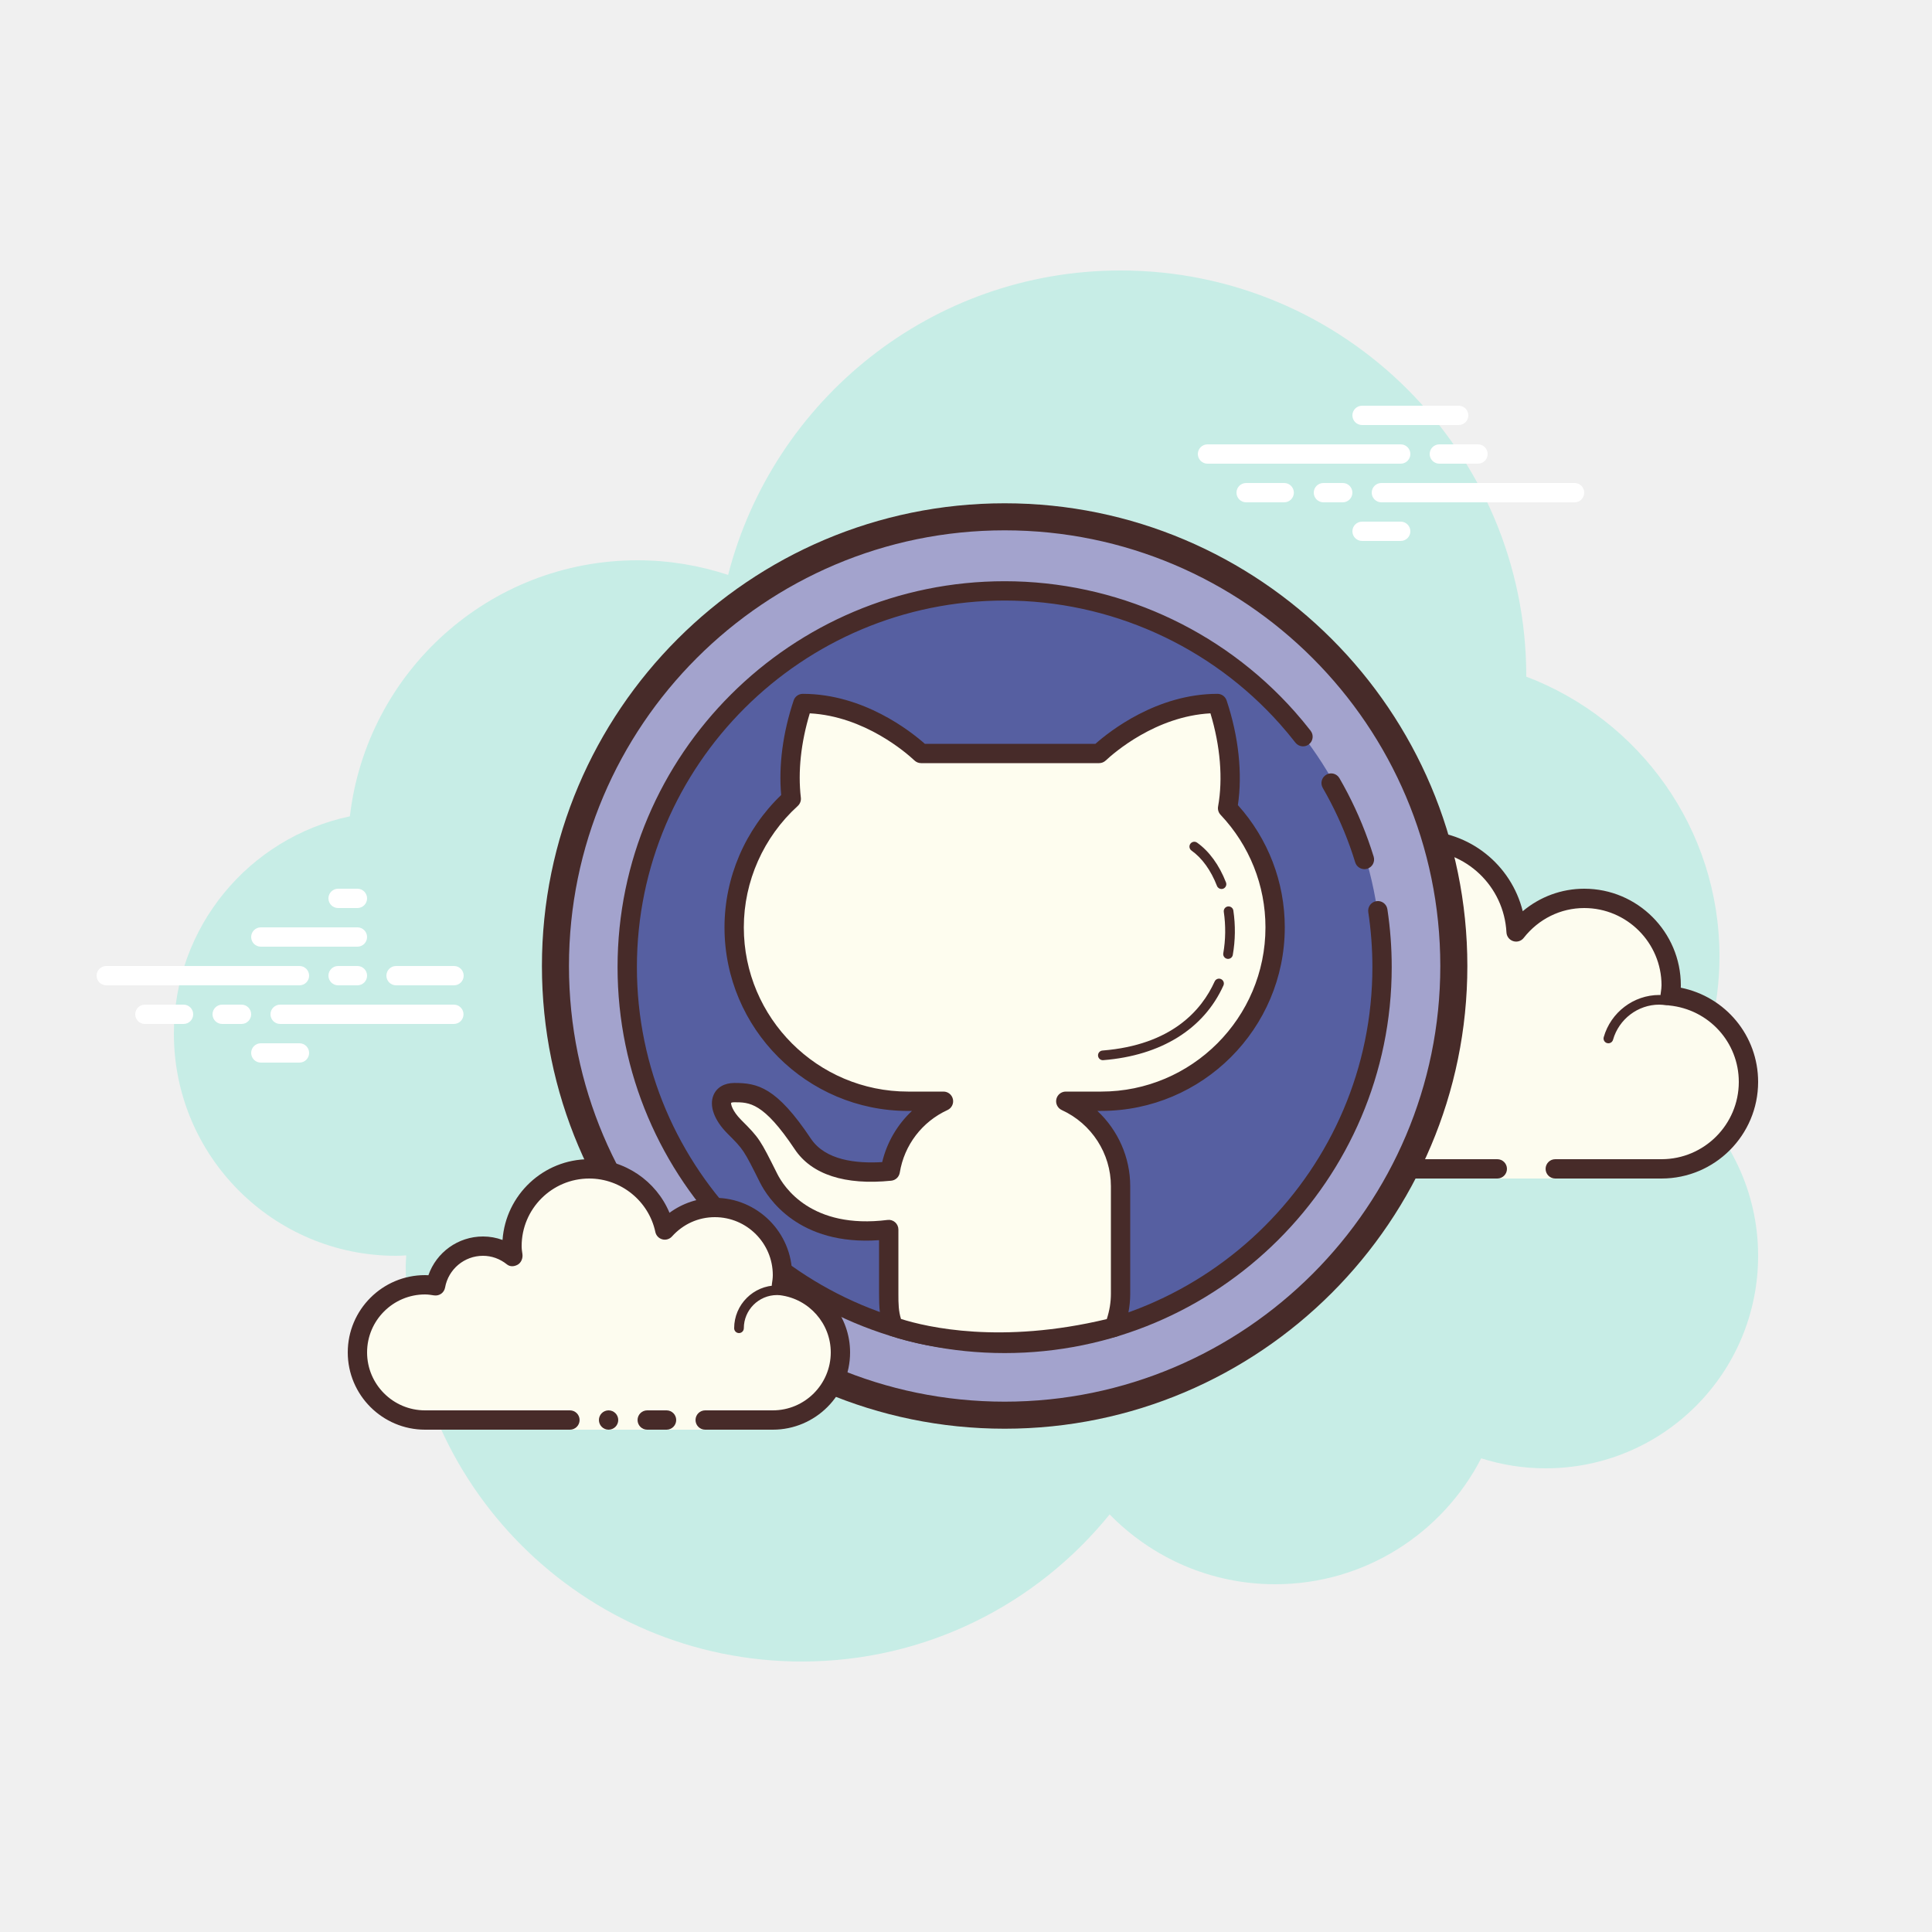
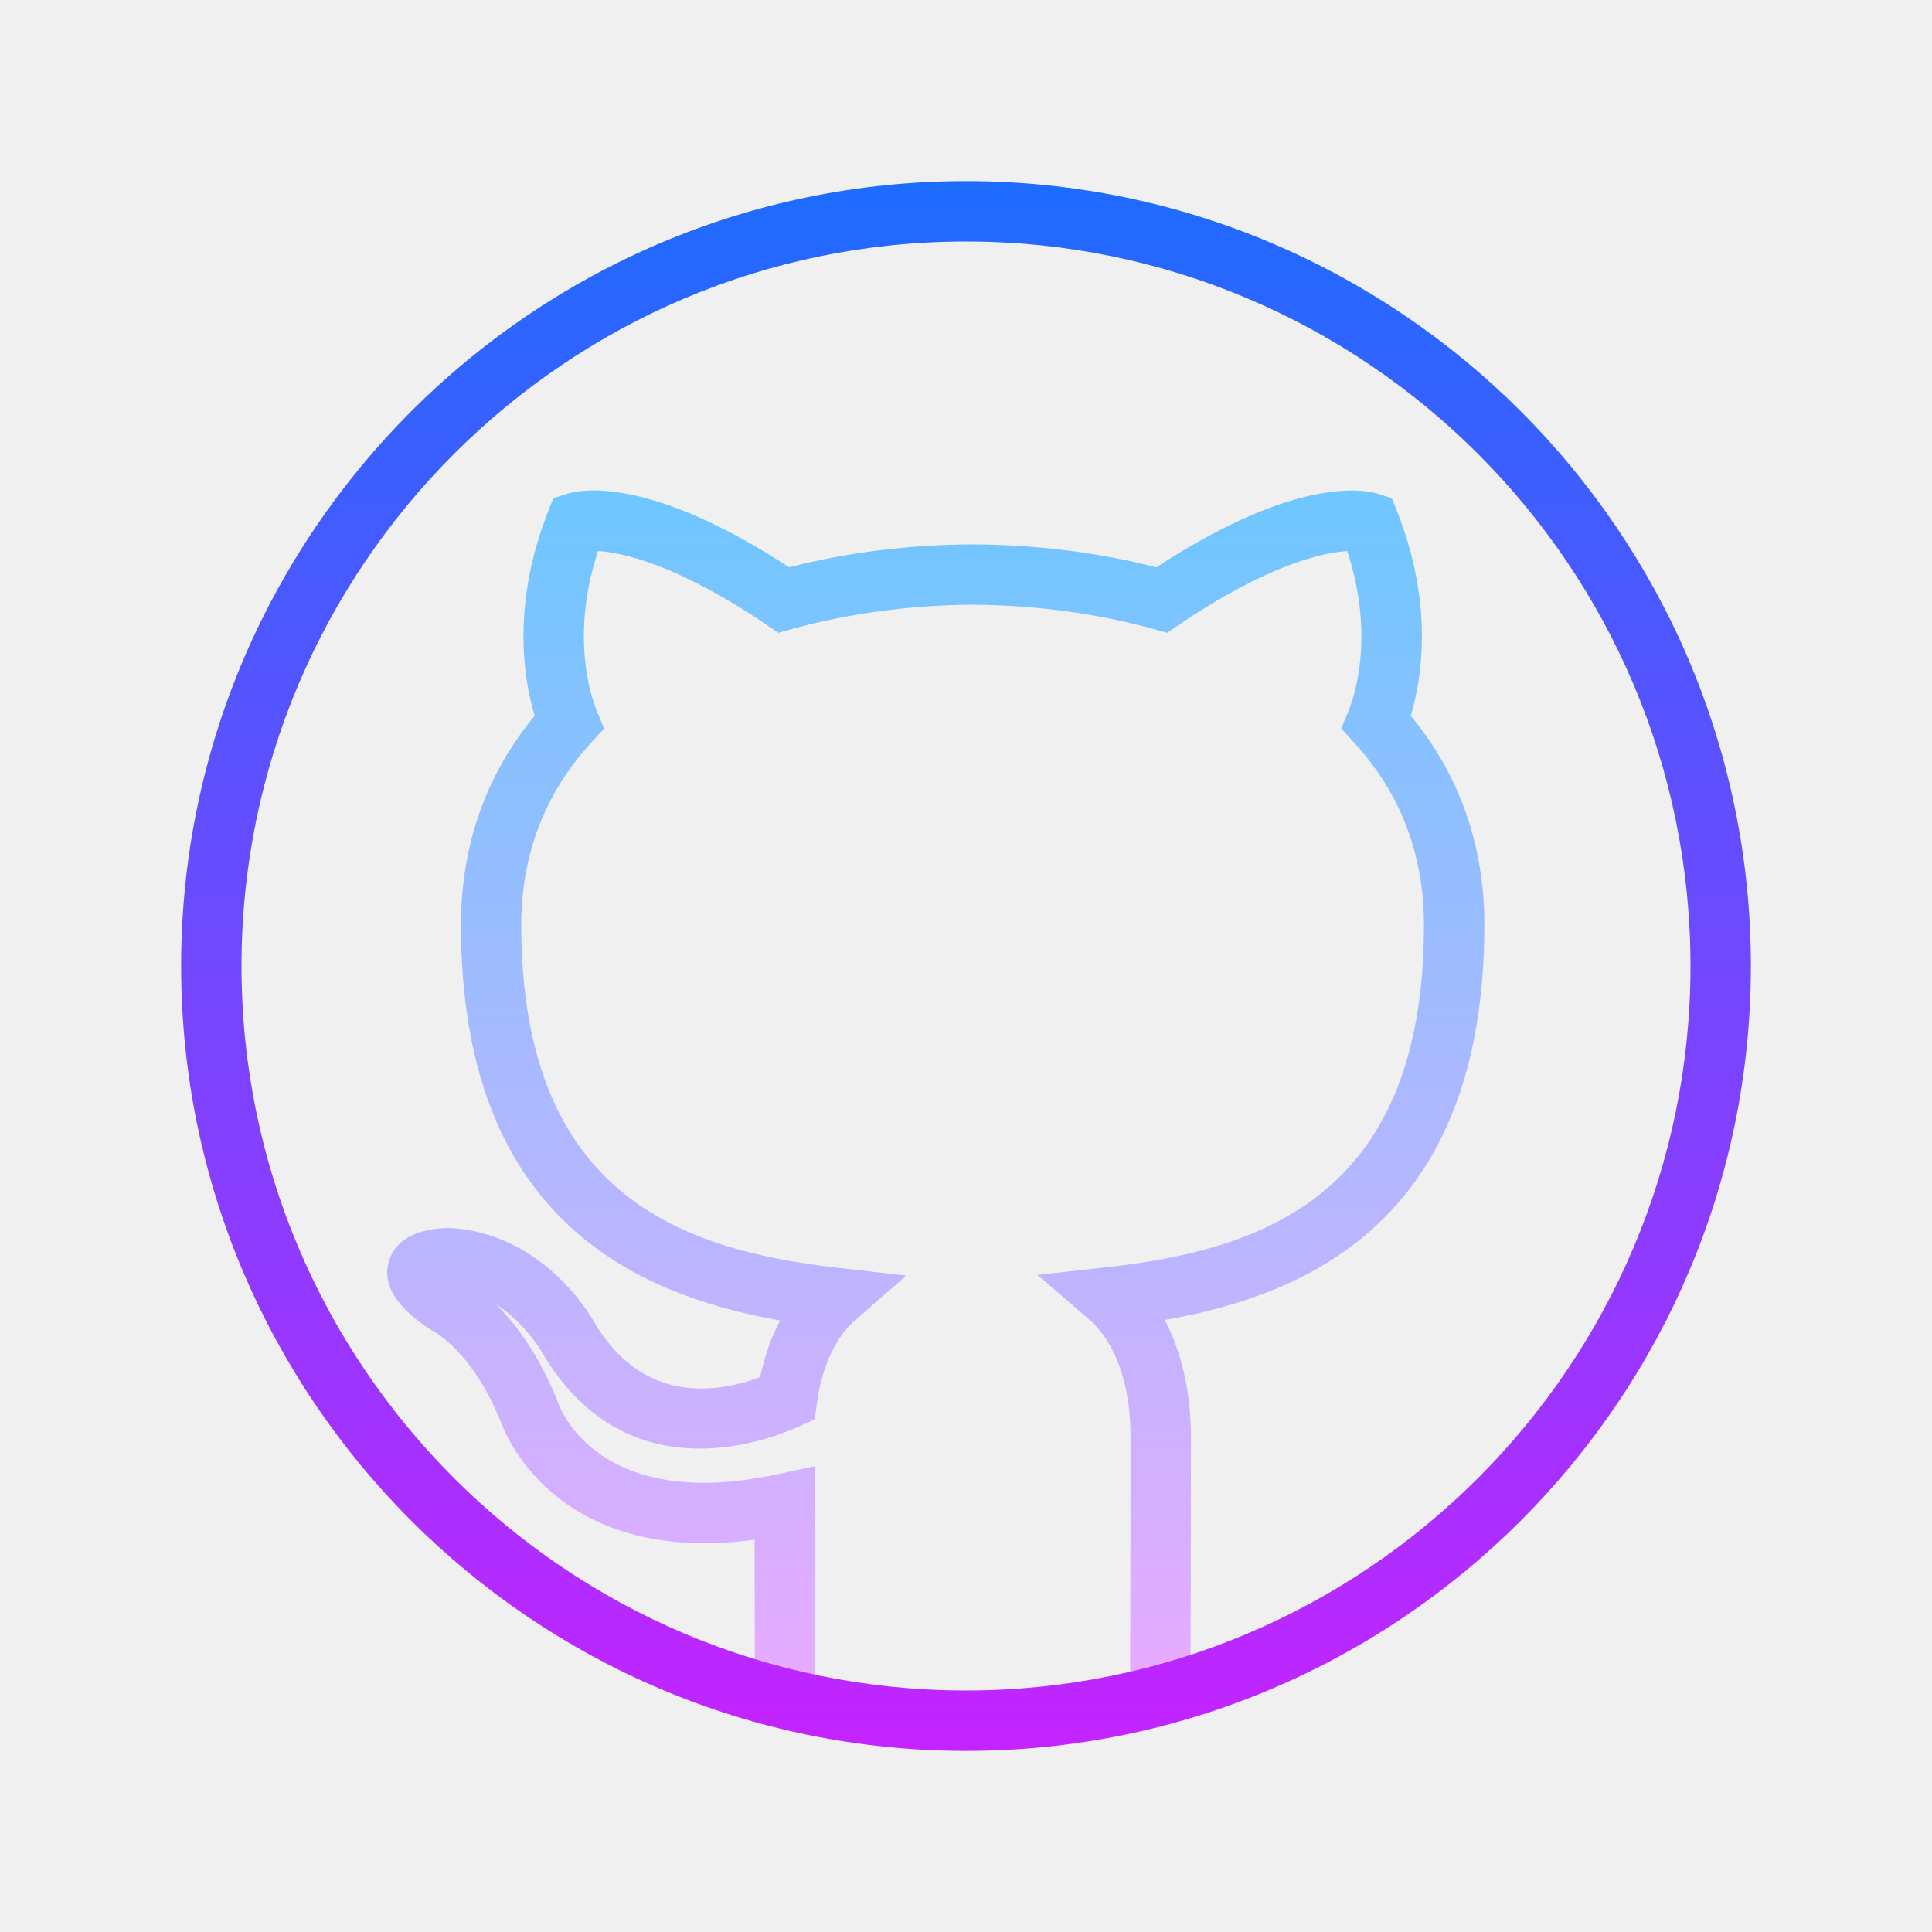
- <svg xmlns="http://www.w3.org/2000/svg" viewBox="0 0 100 100" width="100px" height="100px">
-   <path fill="#c7ede6" d="M87.215,56.71C88.35,54.555,89,52.105,89,49.5c0-6.621-4.159-12.257-10.001-14.478 C78.999,35.015,79,35.008,79,35c0-11.598-9.402-21-21-21c-9.784,0-17.981,6.701-20.313,15.757C36.211,29.272,34.638,29,33,29 c-7.692,0-14.023,5.793-14.89,13.252C12.906,43.353,9,47.969,9,53.5C9,59.851,14.149,65,20.5,65c0.177,0,0.352-0.012,0.526-0.022 C21.022,65.153,21,65.324,21,65.5C21,76.822,30.178,86,41.5,86c6.437,0,12.175-2.972,15.934-7.614C59.612,80.611,62.64,82,66,82 c4.65,0,8.674-2.65,10.666-6.518C77.718,75.817,78.837,76,80,76c6.075,0,11-4.925,11-11C91,61.689,89.53,58.727,87.215,56.71z" />
-   <path fill="#fdfcef" d="M77.5,60.5V61h3v-0.5c0,0,4.242,0,5.5,0c2.485,0,4.5-2.015,4.5-4.5 c0-2.333-1.782-4.229-4.055-4.455C86.467,51.364,86.5,51.187,86.5,51c0-2.485-2.015-4.5-4.5-4.5c-1.438,0-2.703,0.686-3.527,1.736 C78.333,45.6,76.171,43.5,73.5,43.5c-2.761,0-5,2.239-5,5c0,0.446,0.077,0.87,0.187,1.282C68.045,49.005,67.086,48.5,66,48.5 c-1.781,0-3.234,1.335-3.455,3.055C62.364,51.533,62.187,51.5,62,51.5c-2.485,0-4.5,2.015-4.5,4.5s2.015,4.5,4.5,4.5s9.5,0,9.5,0 H77.5z" />
-   <path fill="#472b29" d="M73.5,43c-3.033,0-5.5,2.467-5.5,5.5c0,0.016,0,0.031,0,0.047C67.398,48.192,66.71,48,66,48 c-1.831,0-3.411,1.261-3.858,3.005C62.095,51.002,62.048,51,62,51c-2.757,0-5,2.243-5,5s2.243,5,5,5h15.5 c0.276,0,0.5-0.224,0.5-0.5S77.776,60,77.5,60H62c-2.206,0-4-1.794-4-4s1.794-4,4-4c0.117,0,0.23,0.017,0.343,0.032l0.141,0.019 c0.021,0.003,0.041,0.004,0.062,0.004c0.246,0,0.462-0.185,0.495-0.437C63.232,50.125,64.504,49,66,49 c0.885,0,1.723,0.401,2.301,1.1c0.098,0.118,0.241,0.182,0.386,0.182c0.078,0,0.156-0.018,0.228-0.056 c0.209-0.107,0.314-0.346,0.254-0.573C69.054,49.218,69,48.852,69,48.5c0-2.481,2.019-4.5,4.5-4.5 c2.381,0,4.347,1.872,4.474,4.263c0.011,0.208,0.15,0.387,0.349,0.45c0.05,0.016,0.101,0.024,0.152,0.024 c0.15,0,0.296-0.069,0.392-0.192C79.638,47.563,80.779,47,82,47c2.206,0,4,1.794,4,4c0,0.117-0.017,0.23-0.032,0.343l-0.019,0.141 c-0.016,0.134,0.022,0.268,0.106,0.373c0.084,0.105,0.207,0.172,0.34,0.185C88.451,52.247,90,53.949,90,56c0,2.206-1.794,4-4,4 h-5.5c-0.276,0-0.5,0.224-0.5,0.5s0.224,0.5,0.5,0.5H86c2.757,0,5-2.243,5-5c0-2.397-1.689-4.413-4.003-4.877 C86.999,51.082,87,51.041,87,51c0-2.757-2.243-5-5-5c-1.176,0-2.293,0.416-3.183,1.164C78.219,44.76,76.055,43,73.5,43L73.5,43z" />
-   <path fill="#472b29" d="M72 50c-1.403 0-2.609.999-2.913 2.341C68.72 52.119 68.301 52 67.875 52c-1.202 0-2.198.897-2.353 2.068C65.319 54.022 65.126 54 64.938 54c-1.529 0-2.811 1.2-2.918 2.732C62.01 56.87 62.114 56.99 62.251 57c.006 0 .012 0 .018 0 .13 0 .24-.101.249-.232.089-1.271 1.151-2.268 2.419-2.268.229 0 .47.042.738.127.022.007.045.01.067.01.055 0 .11-.02.156-.054C65.962 54.537 66 54.455 66 54.375c0-1.034.841-1.875 1.875-1.875.447 0 .885.168 1.231.473.047.041.106.063.165.063.032 0 .063-.006.093-.019.088-.035.148-.117.155-.212C69.623 51.512 70.712 50.5 72 50.5c.208 0 .425.034.682.107.023.007.047.01.07.01.109 0 .207-.073.239-.182.038-.133-.039-.271-.172-.309C72.517 50.04 72.256 50 72 50L72 50zM85.883 51.5c-1.326 0-2.508.897-2.874 2.182-.038.133.039.271.172.309C83.205 53.997 83.228 54 83.25 54c.109 0 .209-.072.24-.182C83.795 52.748 84.779 52 85.883 52c.117 0 .23.014.342.029.012.002.023.003.035.003.121 0 .229-.092.246-.217.019-.137-.077-.263-.214-.281C86.158 51.516 86.022 51.5 85.883 51.5L85.883 51.5z" />
-   <path fill="#fff" d="M15.5 51h-10C5.224 51 5 50.776 5 50.5S5.224 50 5.5 50h10c.276 0 .5.224.5.5S15.777 51 15.5 51zM18.5 51h-1c-.276 0-.5-.224-.5-.5s.224-.5.5-.5h1c.276 0 .5.224.5.5S18.777 51 18.5 51zM23.491 53H14.5c-.276 0-.5-.224-.5-.5s.224-.5.5-.5h8.991c.276 0 .5.224.5.5S23.767 53 23.491 53zM12.5 53h-1c-.276 0-.5-.224-.5-.5s.224-.5.5-.5h1c.276 0 .5.224.5.5S12.777 53 12.5 53zM9.5 53h-2C7.224 53 7 52.776 7 52.5S7.224 52 7.5 52h2c.276 0 .5.224.5.5S9.777 53 9.5 53zM15.5 55h-2c-.276 0-.5-.224-.5-.5s.224-.5.5-.5h2c.276 0 .5.224.5.5S15.776 55 15.5 55zM18.5 46c-.177 0-.823 0-1 0-.276 0-.5.224-.5.5 0 .276.224.5.5.5.177 0 .823 0 1 0 .276 0 .5-.224.5-.5C19 46.224 18.776 46 18.5 46zM18.5 48c-.177 0-4.823 0-5 0-.276 0-.5.224-.5.5 0 .276.224.5.5.5.177 0 4.823 0 5 0 .276 0 .5-.224.5-.5C19 48.224 18.776 48 18.5 48zM23.5 50c-.177 0-2.823 0-3 0-.276 0-.5.224-.5.5 0 .276.224.5.5.5.177 0 2.823 0 3 0 .276 0 .5-.224.5-.5C24 50.224 23.776 50 23.5 50z" />
-   <g>
-     <path fill="#fff" d="M72.5 24h-10c-.276 0-.5-.224-.5-.5s.224-.5.5-.5h10c.276 0 .5.224.5.5S72.776 24 72.5 24zM76.5 24h-2c-.276 0-.5-.224-.5-.5s.224-.5.5-.5h2c.276 0 .5.224.5.5S76.776 24 76.5 24zM81.5 26h-10c-.276 0-.5-.224-.5-.5s.224-.5.5-.5h10c.276 0 .5.224.5.5S81.777 26 81.5 26zM69.5 26h-1c-.276 0-.5-.224-.5-.5s.224-.5.5-.5h1c.276 0 .5.224.5.5S69.776 26 69.5 26zM66.47 26H64.5c-.276 0-.5-.224-.5-.5s.224-.5.5-.5h1.97c.276 0 .5.224.5.5S66.746 26 66.47 26zM75.5 22h-5c-.276 0-.5-.224-.5-.5s.224-.5.5-.5h5c.276 0 .5.224.5.5S75.777 22 75.5 22zM72.5 28h-2c-.276 0-.5-.224-.5-.5s.224-.5.5-.5h2c.276 0 .5.224.5.5S72.776 28 72.5 28z" />
-   </g>
-   <g>
-     <path fill="#a3a3cd" d="M52 26.75A23.25 23.25 0 1 0 52 73.25A23.25 23.25 0 1 0 52 26.75Z" />
-     <path fill="#472b29" d="M52,73.95c-13.206,0-23.95-10.744-23.95-23.95S38.794,26.05,52,26.05S75.95,36.794,75.95,50 S65.206,73.95,52,73.95z M52,27.45c-12.434,0-22.55,10.115-22.55,22.55S39.566,72.55,52,72.55S74.55,62.435,74.55,50 S64.434,27.45,52,27.45z" />
-   </g>
-   <g>
-     <path fill="#565fa1" d="M52 30.5A19.5 19.5 0 1 0 52 69.5A19.5 19.5 0 1 0 52 30.5Z" />
-   </g>
-   <g>
-     <path fill="#472b29" d="M70.623,44.987c-0.214,0-0.412-0.138-0.478-0.353c-0.084-0.275-0.175-0.548-0.271-0.816 c-0.375-1.048-0.849-2.069-1.408-3.036c-0.139-0.239-0.057-0.545,0.182-0.683c0.24-0.142,0.545-0.058,0.683,0.183 c0.589,1.019,1.088,2.095,1.483,3.197c0.102,0.283,0.197,0.571,0.287,0.86c0.081,0.265-0.067,0.544-0.331,0.625 C70.721,44.98,70.671,44.987,70.623,44.987z" />
-   </g>
-   <g>
-     <path fill="#472b29" d="M52,70.035c-11.047,0-20.035-8.961-20.035-19.976c0-11.014,8.987-19.975,20.035-19.975 c5.734,0,11.204,2.457,15.007,6.74c0.287,0.323,0.564,0.657,0.831,1c0.169,0.218,0.13,0.532-0.087,0.701 c-0.217,0.173-0.532,0.13-0.702-0.088c-0.253-0.325-0.516-0.642-0.789-0.949c-3.614-4.07-8.811-6.404-14.259-6.404 c-10.496,0-19.035,8.512-19.035,18.975S41.504,69.035,52,69.035s19.035-8.513,19.035-18.976c0-0.955-0.072-1.912-0.213-2.846 c-0.041-0.273,0.147-0.528,0.42-0.569c0.274-0.043,0.528,0.146,0.569,0.419c0.149,0.983,0.224,1.991,0.224,2.996 C72.035,61.074,63.047,70.035,52,70.035z" />
-   </g>
-   <g>
-     <path fill="#fdfcef" d="M36.5,73.5c0,0,1.567,0,3.5,0s3.5-1.567,3.5-3.5c0-1.781-1.335-3.234-3.055-3.455 C40.473,66.366,40.5,66.187,40.5,66c0-1.933-1.567-3.5-3.5-3.5c-1.032,0-1.95,0.455-2.59,1.165 c-0.384-1.808-1.987-3.165-3.91-3.165c-2.209,0-4,1.791-4,4c0,0.191,0.03,0.374,0.056,0.558C26.128,64.714,25.592,64.5,25,64.5 c-1.228,0-2.245,0.887-2.455,2.055C22.366,66.527,22.187,66.5,22,66.5c-1.933,0-3.5,1.567-3.5,3.5s1.567,3.5,3.5,3.5s7.5,0,7.5,0 V74h7V73.5z" />
-     <path fill="#472b29" d="M38.25 69C38.112 69 38 68.888 38 68.75c0-1.223.995-2.218 2.218-2.218.034.009.737-.001 1.244.136.133.036.212.173.176.306-.036.134-.173.213-.306.176-.444-.12-1.1-.12-1.113-.118-.948 0-1.719.771-1.719 1.718C38.5 68.888 38.388 69 38.25 69zM31.5 73A.5.5 0 1 0 31.5 74 .5.5 0 1 0 31.5 73z" />
-     <path fill="#472b29" d="M40,74h-3.5c-0.276,0-0.5-0.224-0.5-0.5s0.224-0.5,0.5-0.5H40c1.654,0,3-1.346,3-3 c0-1.496-1.125-2.768-2.618-2.959c-0.134-0.018-0.255-0.088-0.336-0.196s-0.115-0.244-0.094-0.377C39.975,66.314,40,66.16,40,66 c0-1.654-1.346-3-3-3c-0.85,0-1.638,0.355-2.219,1c-0.125,0.139-0.321,0.198-0.5,0.148c-0.182-0.049-0.321-0.195-0.36-0.379 C33.58,62.165,32.141,61,30.5,61c-1.93,0-3.5,1.57-3.5,3.5c0,0.143,0.021,0.28,0.041,0.418c0.029,0.203-0.063,0.438-0.242,0.54 c-0.179,0.102-0.396,0.118-0.556-0.01C25.878,65.155,25.449,65,25,65c-0.966,0-1.792,0.691-1.963,1.644 c-0.048,0.267-0.296,0.446-0.569,0.405C22.314,67.025,22.16,67,22,67c-1.654,0-3,1.346-3,3s1.346,3,3,3h7.5 c0.276,0,0.5,0.224,0.5,0.5S29.776,74,29.5,74H22c-2.206,0-4-1.794-4-4s1.794-4,4-4c0.059,0,0.116,0.002,0.174,0.006 C22.588,64.82,23.711,64,25,64c0.349,0,0.689,0.061,1.011,0.18C26.176,61.847,28.126,60,30.5,60c1.831,0,3.466,1.127,4.153,2.774 C35.333,62.276,36.155,62,37,62c2.206,0,4,1.794,4,4c0,0.048-0.001,0.095-0.004,0.142C42.739,66.59,44,68.169,44,70 C44,72.206,42.206,74,40,74z" />
-     <path fill="#472b29" d="M34.5,73c-0.159,0-0.841,0-1,0c-0.276,0-0.5,0.224-0.5,0.5c0,0.276,0.224,0.5,0.5,0.5 c0.159,0,0.841,0,1,0c0.276,0,0.5-0.224,0.5-0.5C35,73.224,34.776,73,34.5,73z" />
-   </g>
-   <g>
-     <path fill="#fefdef" d="M63.54,41.83c0.285-1.585,0.115-3.499-0.525-5.417c-3.22,0-5.701,2.19-6.124,2.588h-9.214 c-0.424-0.397-2.904-2.588-6.124-2.588c-0.576,1.728-0.77,3.45-0.597,4.934C39.144,42.992,38,45.359,38,48c0,4.971,4.029,9,9,9 h1.835c-1.441,0.66-2.493,2-2.756,3.615c-1.619,0.165-3.578,0.015-4.526-1.407c-1.77-2.655-2.655-2.655-3.54-2.655 c-0.885,0-0.885,0.885,0,1.77c0.885,0.885,0.885,0.885,1.77,2.655c0.729,1.458,2.612,3.109,6.218,2.661v3.331 c0,0.652,0.017,1.129,0.25,1.696c2.167,0.75,6.296,1.312,11.418,0.031C57.875,68.159,58,67.581,58,66.97v-5.575 c0-1.956-1.166-3.631-2.835-4.396H57c4.971,0,9-4.029,9-9C66,45.609,65.061,43.441,63.54,41.83z" />
-     <path fill="#472b29" d="M51.699,69.961c-2.909,0-4.878-0.567-5.612-0.821c-0.135-0.047-0.244-0.149-0.299-0.282 c-0.267-0.649-0.288-1.191-0.288-1.887v-2.78c-4.171,0.297-5.766-2.19-6.165-2.988c-0.849-1.698-0.849-1.698-1.676-2.525 c-0.688-0.688-0.961-1.433-0.73-1.99c0.167-0.402,0.562-0.634,1.083-0.634c1.193,0,2.175,0.206,3.956,2.878 c0.755,1.132,2.356,1.297,3.694,1.218c0.246-1.025,0.785-1.942,1.54-2.648H47c-5.238,0-9.5-4.262-9.5-9.5 c0-2.578,1.066-5.06,2.933-6.851c-0.136-1.528,0.085-3.215,0.646-4.896c0.068-0.204,0.259-0.342,0.474-0.342 c3.13,0,5.579,1.933,6.318,2.588h8.827c0.739-0.655,3.188-2.588,6.317-2.588c0.215,0,0.406,0.138,0.474,0.342 c0.623,1.866,0.827,3.778,0.584,5.417C65.64,43.419,66.5,45.656,66.5,48c0,5.238-4.262,9.5-9.5,9.5h-0.201 c1.065,0.994,1.701,2.4,1.701,3.896v5.575c0,0.633-0.123,1.273-0.365,1.905c-0.058,0.152-0.187,0.267-0.346,0.307 C55.471,69.763,53.42,69.961,51.699,69.961z M46.636,68.269c1.339,0.423,5.168,1.322,10.651,0.007 c0.142-0.437,0.213-0.874,0.213-1.305v-5.575c0-1.688-0.998-3.234-2.543-3.94c-0.214-0.099-0.331-0.332-0.281-0.562 c0.05-0.229,0.253-0.394,0.489-0.394H57c4.687,0,8.5-3.813,8.5-8.5c0-2.17-0.825-4.239-2.324-5.827 c-0.109-0.115-0.156-0.275-0.128-0.431c0.257-1.431,0.116-3.13-0.396-4.82c-2.837,0.153-5,2.05-5.42,2.442 c-0.092,0.087-0.215,0.136-0.342,0.136h-9.214c-0.127,0-0.25-0.049-0.342-0.136c-0.419-0.393-2.583-2.289-5.42-2.442 c-0.459,1.518-0.62,3.02-0.462,4.366c0.019,0.16-0.041,0.319-0.16,0.428C39.518,43.328,38.5,45.619,38.5,48 c0,4.687,3.813,8.5,8.5,8.5h1.835c0.235,0,0.438,0.164,0.488,0.394c0.05,0.229-0.066,0.463-0.28,0.561 c-1.315,0.603-2.239,1.814-2.471,3.241c-0.037,0.224-0.218,0.395-0.443,0.417c-2.395,0.243-4.122-0.32-4.993-1.627 c-1.622-2.433-2.352-2.433-3.124-2.433c-0.127,0-0.169,0.028-0.169,0.029c-0.019,0.059,0.054,0.418,0.523,0.888 c0.943,0.942,0.977,1.012,1.864,2.785c0.343,0.685,1.769,2.884,5.709,2.389c0.142-0.019,0.286,0.026,0.393,0.121 c0.107,0.095,0.169,0.231,0.169,0.375v3.331C46.5,67.496,46.51,67.87,46.636,68.269z" />
-   </g>
-   <g>
-     <path fill="#fefdef" d="M63.098,50.905c-0.852,1.888-2.722,3.456-6.014,3.72" />
-     <path fill="#472b29" d="M57.083,54.875c-0.129,0-0.238-0.1-0.249-0.23c-0.011-0.137,0.091-0.258,0.229-0.269 c3.596-0.288,5.142-2.103,5.806-3.573c0.057-0.127,0.204-0.183,0.331-0.125c0.125,0.057,0.182,0.204,0.125,0.33 c-1.017,2.254-3.227,3.627-6.222,3.866C57.097,54.875,57.09,54.875,57.083,54.875z" />
-   </g>
-   <g>
-     <path fill="#fefdef" d="M63.592,47.165c0.105,0.713,0.103,1.469-0.028,2.217" />
-     <path fill="#472b29" d="M63.564,49.632c-0.015,0-0.029-0.001-0.044-0.004c-0.136-0.023-0.227-0.153-0.203-0.289 c0.122-0.693,0.131-1.432,0.027-2.138c-0.021-0.136,0.074-0.264,0.21-0.283c0.133-0.018,0.264,0.074,0.284,0.211 c0.114,0.768,0.104,1.541-0.029,2.296C63.789,49.547,63.683,49.632,63.564,49.632z" />
-   </g>
-   <g>
-     <path fill="#fefdef" d="M61.816,43.819c0.599,0.426,1.085,1.116,1.408,1.946" />
-     <path fill="#472b29" d="M63.224,46.015c-0.1,0-0.194-0.061-0.233-0.159c-0.315-0.809-0.771-1.442-1.32-1.832 c-0.112-0.08-0.139-0.236-0.059-0.349c0.081-0.113,0.237-0.14,0.349-0.06c0.628,0.447,1.146,1.159,1.496,2.059 c0.05,0.129-0.014,0.273-0.142,0.324C63.285,46.009,63.254,46.015,63.224,46.015z" />
-   </g>
+ <svg xmlns="http://www.w3.org/2000/svg" viewBox="0 0 64 64" width="64px" height="64px">
+   <linearGradient id="KpzH_ttTMIjq8dhx1zD2pa" x1="30.999" x2="30.999" y1="16" y2="55.342" gradientUnits="userSpaceOnUse" spreadMethod="reflect">
+     <stop offset="0" stop-color="#6dc7ff" />
+     <stop offset="1" stop-color="#e6abff" />
+   </linearGradient>
+   <path fill="url(#KpzH_ttTMIjq8dhx1zD2pa)" d="M25.008,56.007c-0.003-0.368-0.006-1.962-0.009-3.454l-0.003-1.55 c-6.729,0.915-8.358-3.78-8.376-3.83c-0.934-2.368-2.211-3.045-2.266-3.073l-0.124-0.072c-0.463-0.316-1.691-1.157-1.342-2.263 c0.315-0.997,1.536-1.1,2.091-1.082c3.074,0.215,4.63,2.978,4.694,3.095c1.569,2.689,3.964,2.411,5.509,1.844 c0.144-0.688,0.367-1.32,0.659-1.878C20.885,42.865,15.27,40.229,15.27,30.64c0-2.633,0.82-4.96,2.441-6.929 c-0.362-1.206-0.774-3.666,0.446-6.765l0.174-0.442l0.452-0.144c0.416-0.137,2.688-0.624,7.359,2.433 c1.928-0.494,3.969-0.749,6.074-0.759c2.115,0.01,4.158,0.265,6.09,0.759c4.667-3.058,6.934-2.565,7.351-2.433l0.451,0.145 l0.174,0.44c1.225,3.098,0.813,5.559,0.451,6.766c1.618,1.963,2.438,4.291,2.438,6.929c0,9.591-5.621,12.219-10.588,13.087 c0.563,1.065,0.868,2.402,0.868,3.878c0,1.683-0.007,7.204-0.015,8.402l-2-0.014c0.008-1.196,0.015-6.708,0.015-8.389 c0-2.442-0.943-3.522-1.35-3.874l-1.73-1.497l2.274-0.253c5.205-0.578,10.525-2.379,10.525-11.341c0-2.33-0.777-4.361-2.31-6.036 l-0.43-0.469l0.242-0.587c0.166-0.401,0.894-2.442-0.043-5.291c-0.758,0.045-2.568,0.402-5.584,2.447l-0.384,0.259l-0.445-0.123 c-1.863-0.518-3.938-0.796-6.001-0.806c-2.052,0.01-4.124,0.288-5.984,0.806l-0.445,0.123l-0.383-0.259 c-3.019-2.044-4.833-2.404-5.594-2.449c-0.935,2.851-0.206,4.892-0.04,5.293l0.242,0.587l-0.429,0.469 c-1.536,1.681-2.314,3.712-2.314,6.036c0,8.958,5.31,10.77,10.504,11.361l2.252,0.256l-1.708,1.49 c-0.372,0.325-1.03,1.112-1.254,2.727l-0.075,0.549l-0.506,0.227c-1.321,0.592-5.839,2.162-8.548-2.485 c-0.015-0.025-0.544-0.945-1.502-1.557c0.646,0.639,1.433,1.673,2.068,3.287c0.066,0.19,1.357,3.622,7.28,2.339l1.206-0.262 l0.012,3.978c0.003,1.487,0.006,3.076,0.009,3.444L25.008,56.007z" />
+   <linearGradient id="KpzH_ttTMIjq8dhx1zD2pb" x1="32" x2="32" y1="5" y2="59.167" gradientUnits="userSpaceOnUse" spreadMethod="reflect">
+     <stop offset="0" stop-color="#1a6dff" />
+     <stop offset="1" stop-color="#c822ff" />
+   </linearGradient>
+   <path fill="url(#KpzH_ttTMIjq8dhx1zD2pb)" d="M32,58C17.663,58,6,46.337,6,32S17.663,6,32,6s26,11.663,26,26S46.337,58,32,58z M32,8 C18.767,8,8,18.767,8,32s10.767,24,24,24s24-10.767,24-24S45.233,8,32,8z" />
</svg>
